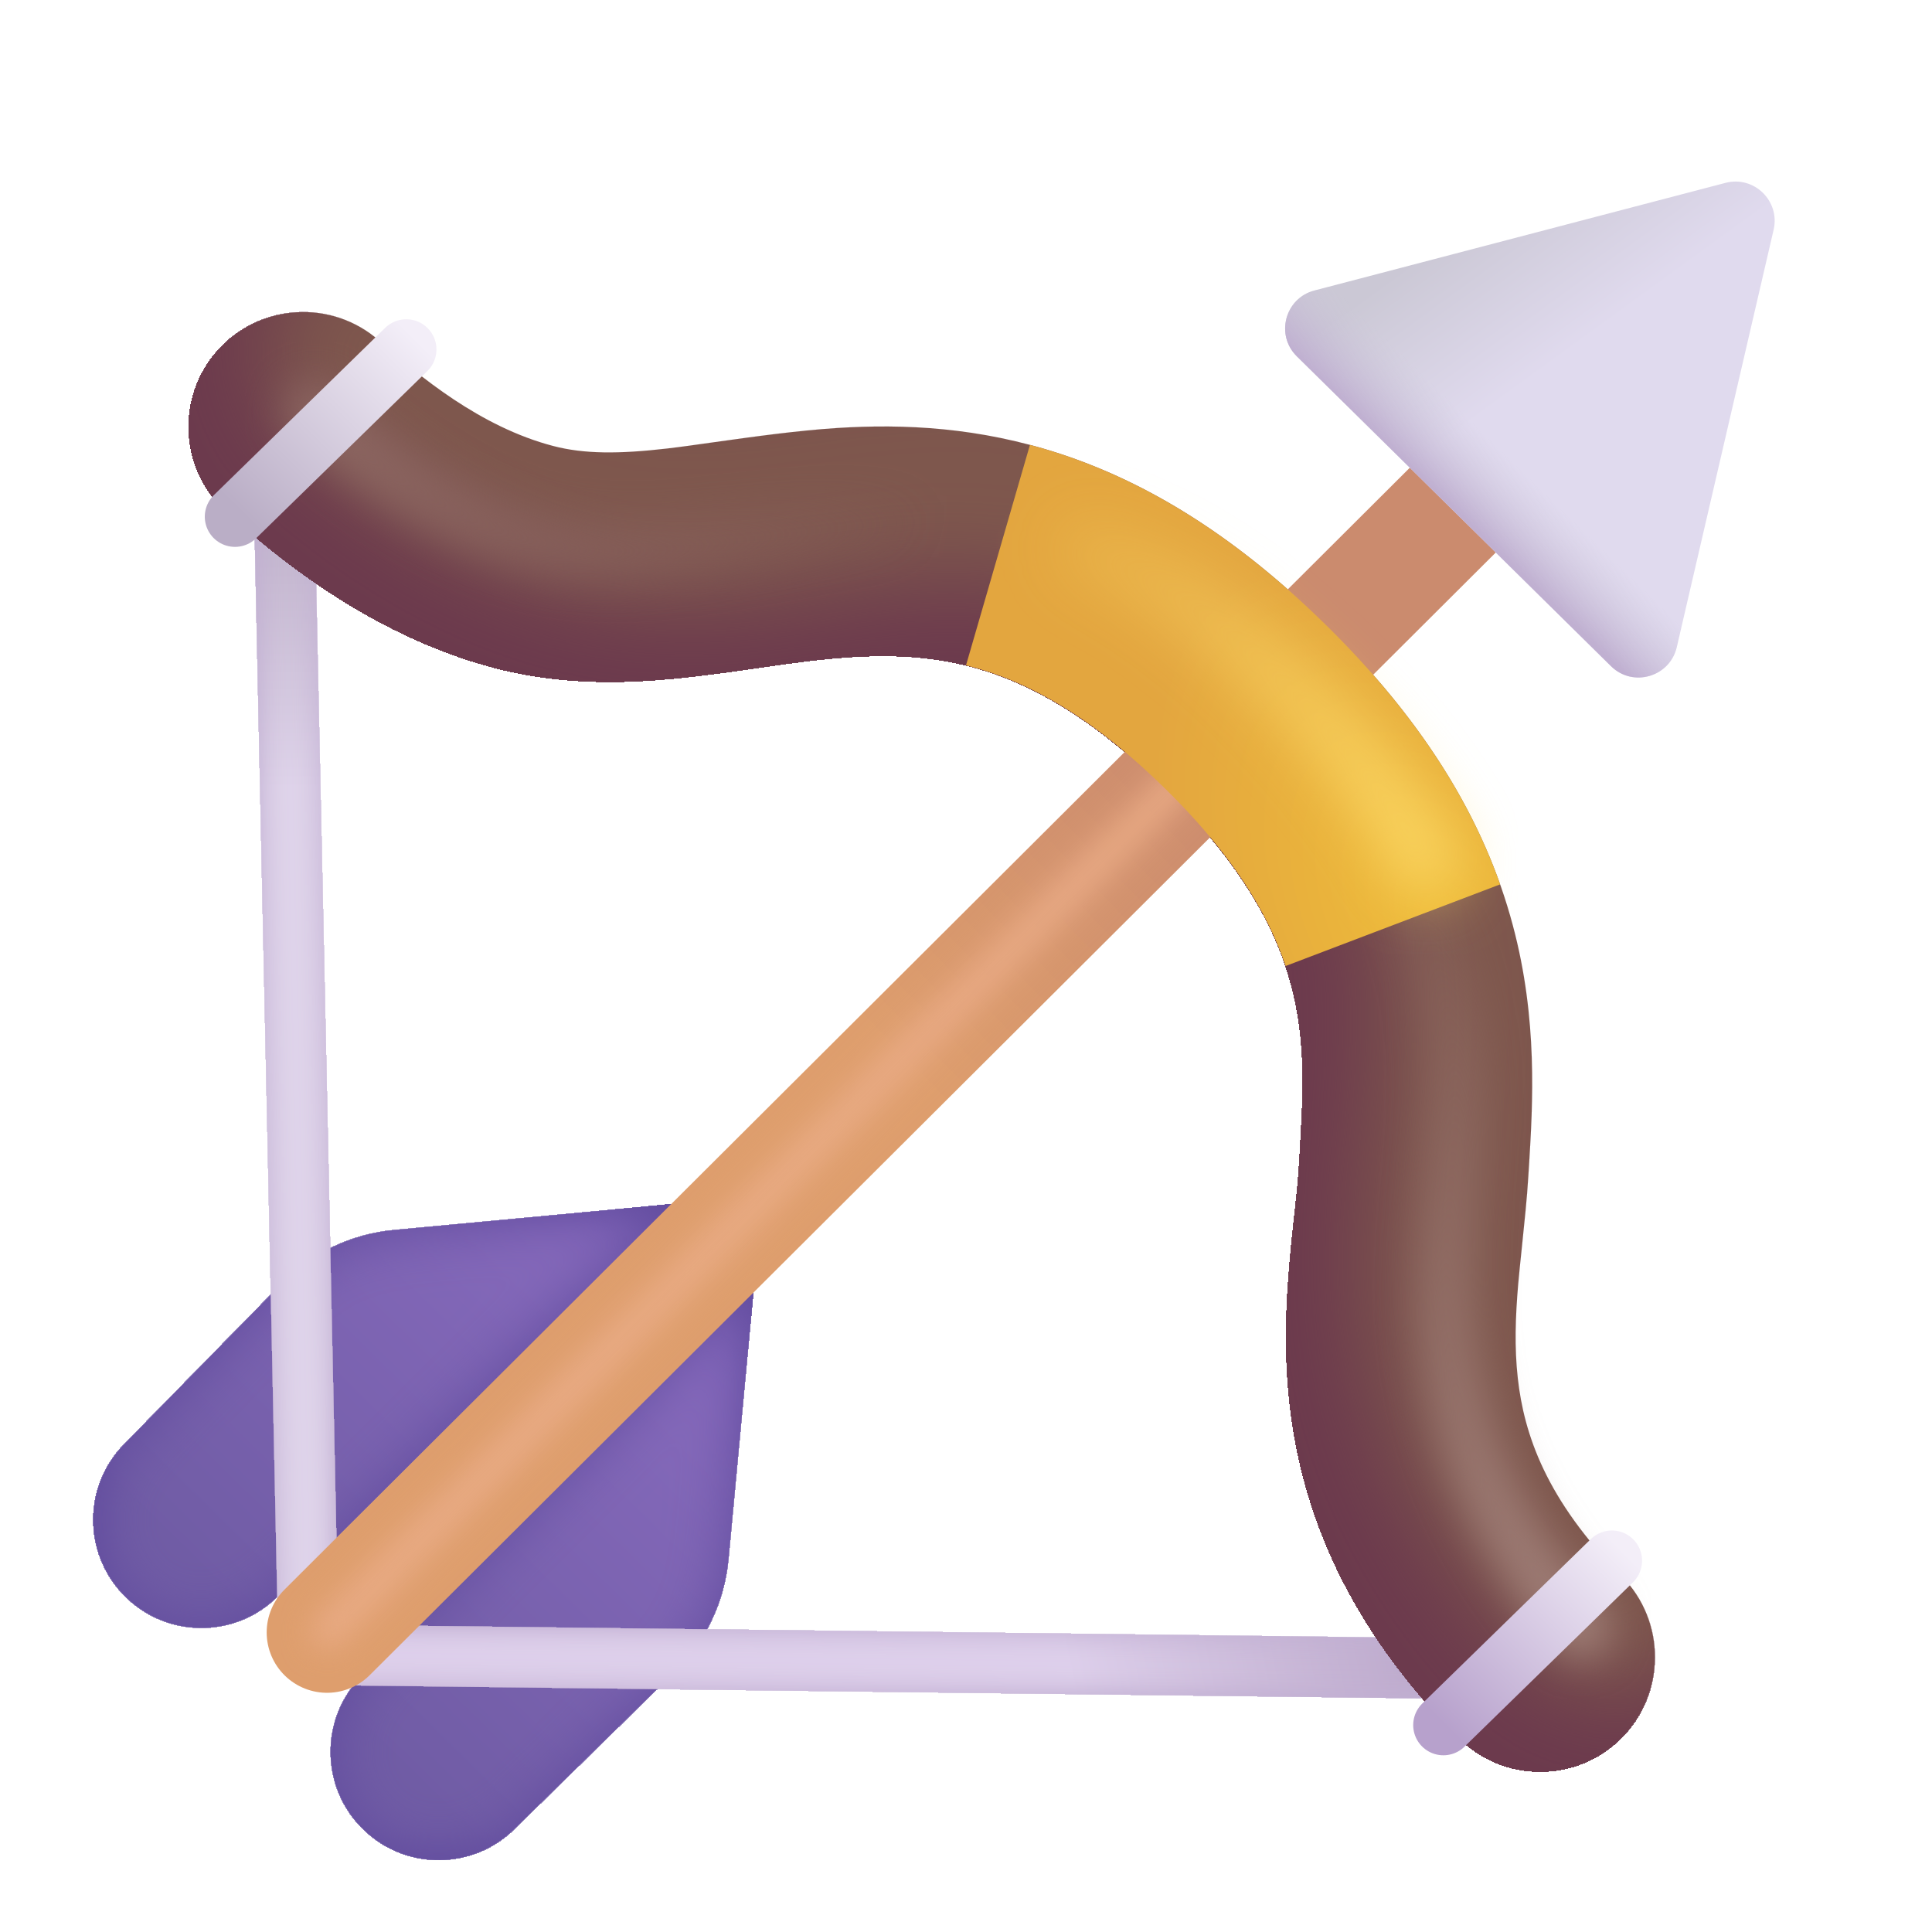
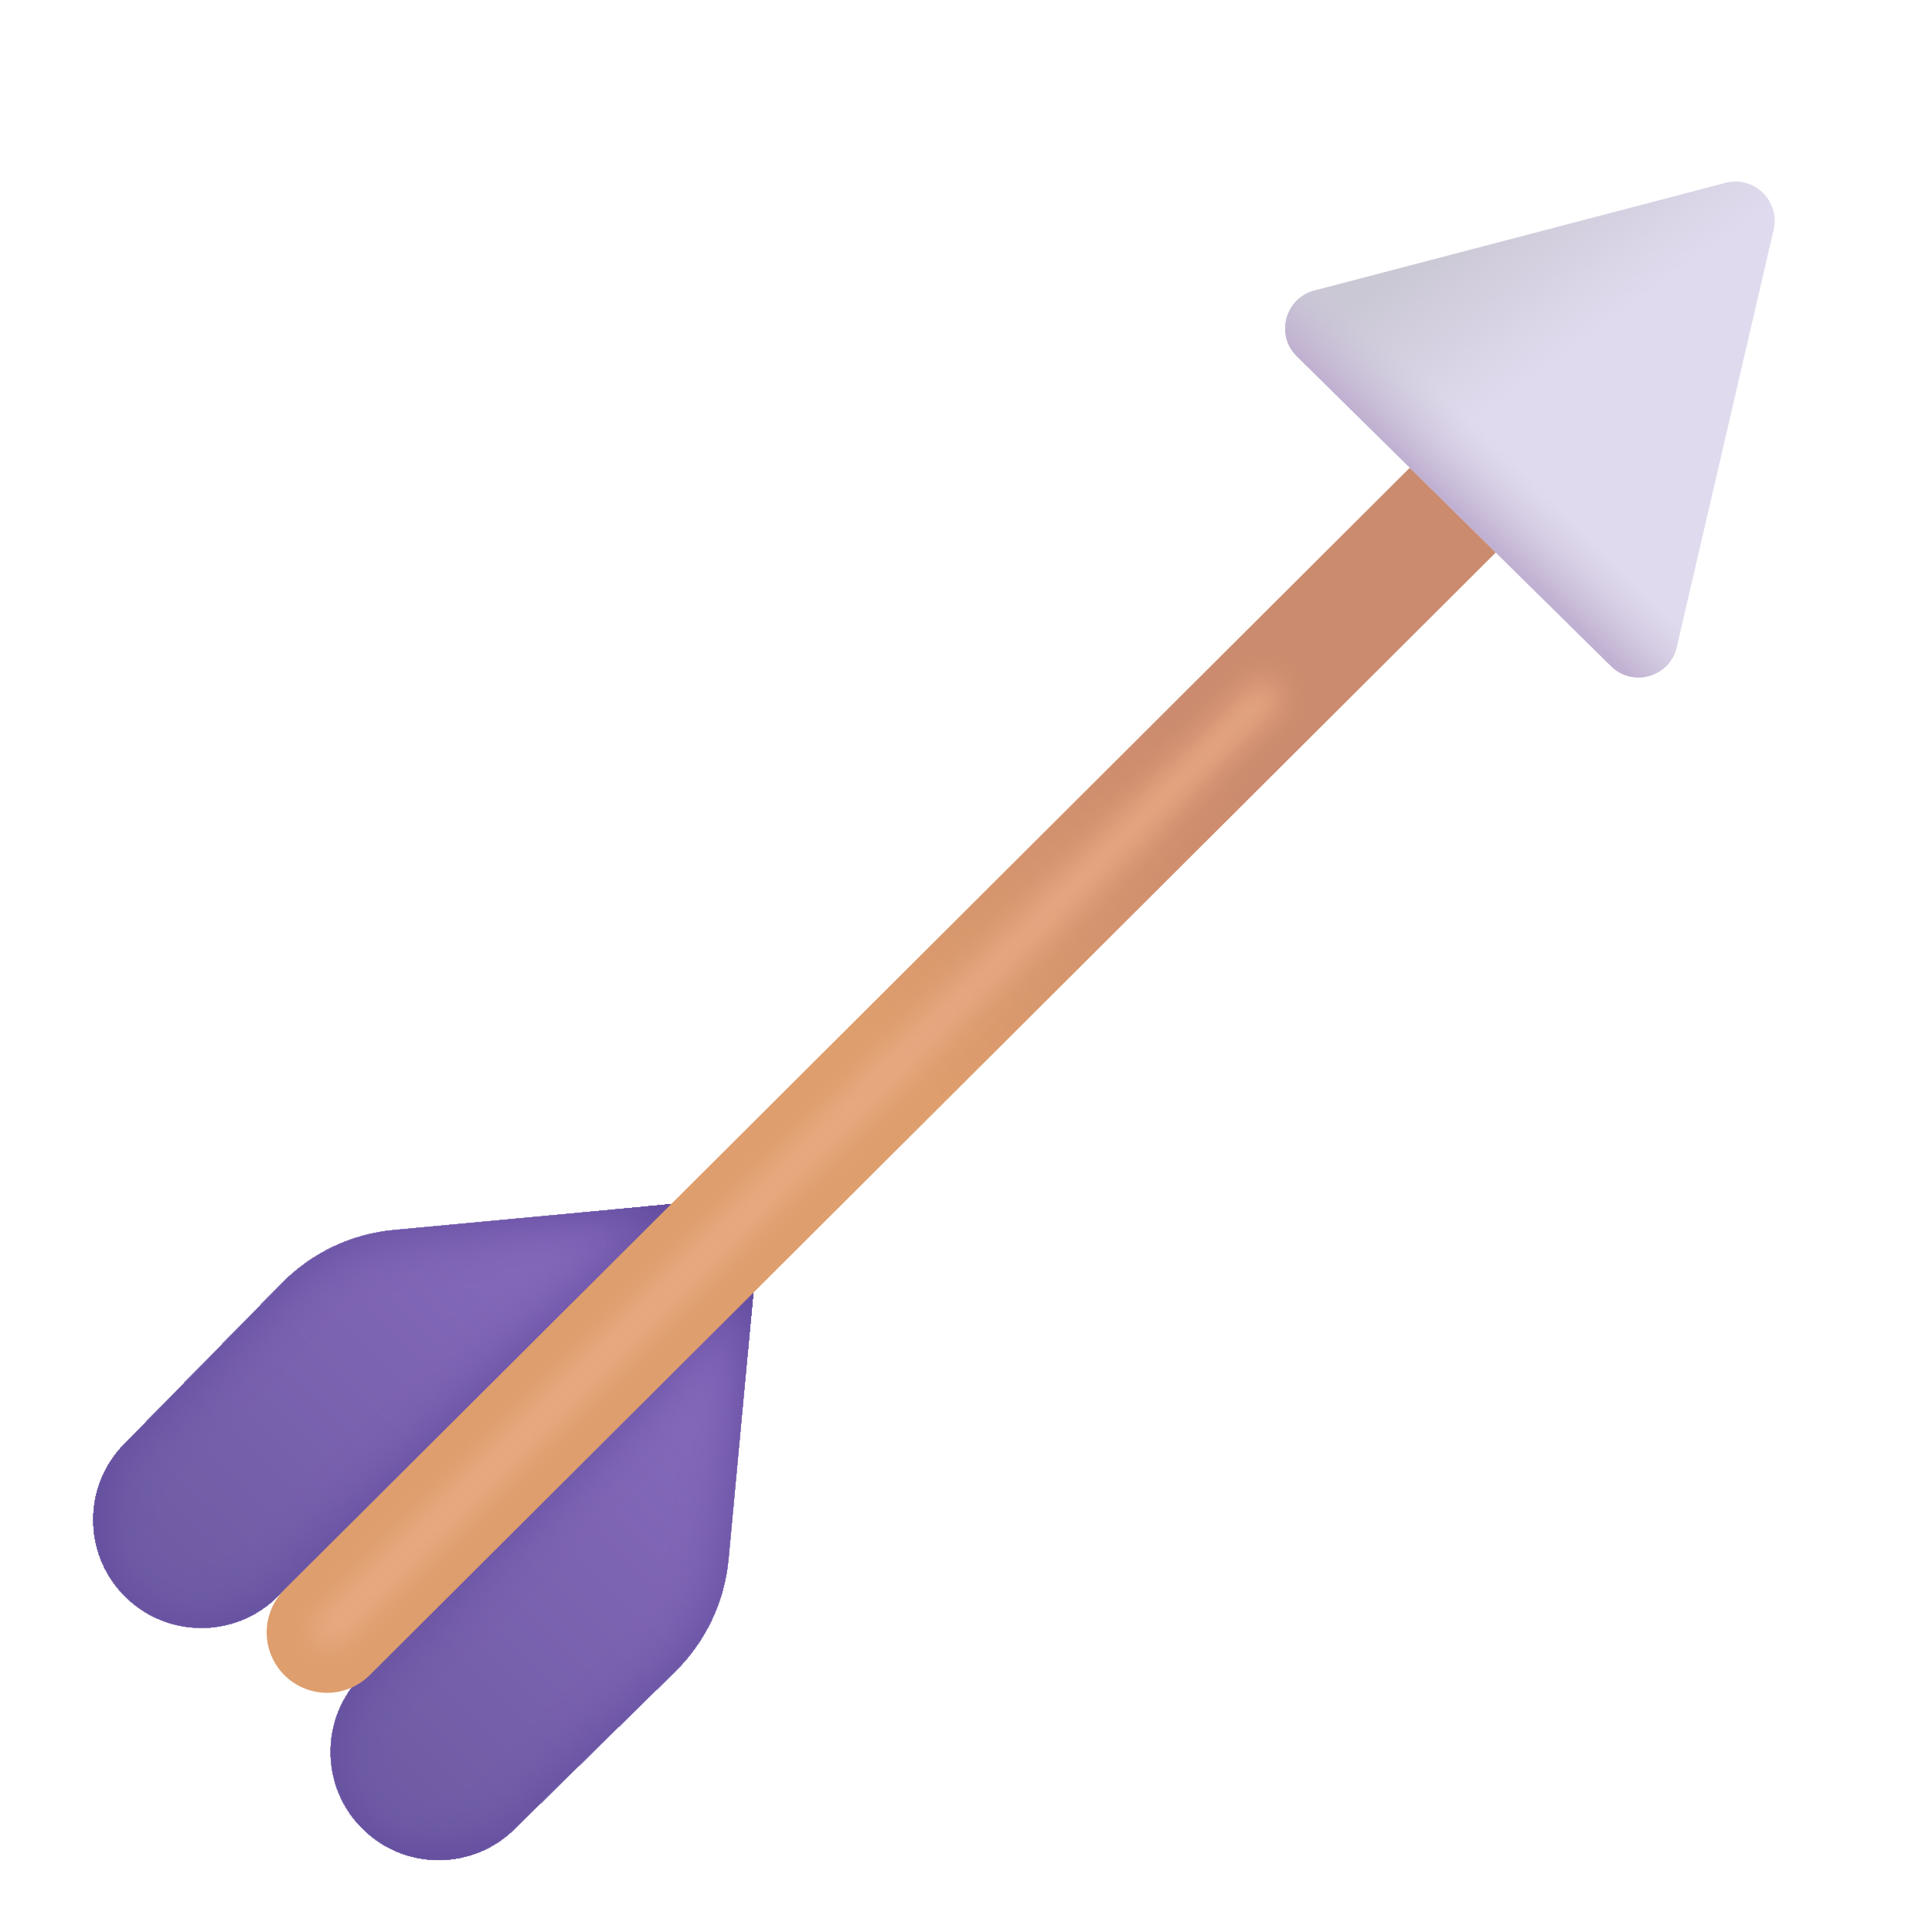
<svg xmlns="http://www.w3.org/2000/svg" width="32" height="32" viewBox="0 0 32 32" fill="none">
  <g filter="url(#filter0_i_18_24195)">
    <path d="M4.663 21.261L2.057 23.92C1.385 24.606 1.373 25.699 2.031 26.399C2.721 27.134 3.882 27.154 4.598 26.443L11.135 19.944L6.527 20.373C5.82 20.439 5.16 20.753 4.663 21.261Z" fill="url(#paint0_linear_18_24195)" />
    <path d="M11.178 27.69L8.519 30.296C7.833 30.968 6.739 30.98 6.04 30.322C5.305 29.631 5.285 28.47 5.996 27.755L12.495 21.217L12.066 25.826C12 26.532 11.685 27.193 11.178 27.69Z" fill="url(#paint1_linear_18_24195)" />
  </g>
-   <g filter="url(#filter1_i_18_24195)">
-     <path d="M4.698 7.881L5.104 27.006" stroke="url(#paint2_linear_18_24195)" stroke-linecap="round" />
-   </g>
-   <g filter="url(#filter2_i_18_24195)">
-     <path d="M5.604 27.413L23.698 27.631" stroke="url(#paint3_linear_18_24195)" stroke-linecap="round" />
-   </g>
-   <g filter="url(#filter3_i_18_24195)">
-     <path fill-rule="evenodd" clip-rule="evenodd" d="M3.606 5.807C4.303 5.022 5.504 4.952 6.288 5.649C6.938 6.226 7.953 7.071 9.163 7.387C9.674 7.521 10.251 7.521 11.049 7.429C11.265 7.404 11.533 7.366 11.831 7.324C12.454 7.237 13.205 7.131 13.869 7.089C14.974 7.019 16.219 7.075 17.567 7.519C18.916 7.964 20.264 8.762 21.634 10.038C23.582 11.853 24.599 13.609 25.057 15.326C25.474 16.883 25.387 18.29 25.326 19.291C25.321 19.36 25.317 19.427 25.313 19.493C25.294 19.828 25.247 20.268 25.207 20.658C25.183 20.886 25.161 21.096 25.147 21.259C25.099 21.812 25.083 22.32 25.139 22.823C25.242 23.754 25.607 24.841 26.861 26.107C27.599 26.853 27.593 28.056 26.847 28.794C26.101 29.532 24.898 29.526 24.16 28.781C22.304 26.906 21.56 25.024 21.362 23.241C21.267 22.386 21.303 21.6 21.361 20.933C21.391 20.582 21.42 20.317 21.446 20.084C21.477 19.8 21.503 19.562 21.52 19.27C21.522 19.237 21.524 19.205 21.526 19.173C21.589 18.103 21.639 17.253 21.386 16.307C21.14 15.384 20.555 14.227 19.043 12.818C18.015 11.86 17.132 11.377 16.378 11.129C15.623 10.88 14.893 10.832 14.108 10.881C13.564 10.915 13.119 10.98 12.614 11.053C12.279 11.102 11.917 11.154 11.483 11.204C10.526 11.314 9.394 11.375 8.202 11.063C6.033 10.496 4.427 9.078 3.764 8.489C2.979 7.792 2.909 6.591 3.606 5.807Z" fill="#7E574D" />
-   </g>
-   <g filter="url(#filter4_f_18_24195)">
-     <path d="M5.213 6.819C5.87 7.402 7.181 8.533 8.87 8.975C12.276 9.866 15.729 6.709 20.526 11.178C23.985 14.401 24.198 16.85 24.073 18.975C23.948 21.1 23.385 23.85 26.198 26.975" stroke="url(#paint4_linear_18_24195)" stroke-linecap="round" />
-     <path d="M5.213 6.819C5.87 7.402 7.181 8.533 8.87 8.975C12.276 9.866 15.729 6.709 20.526 11.178C23.985 14.401 24.198 16.85 24.073 18.975C23.948 21.1 23.385 23.85 26.198 26.975" stroke="url(#paint5_linear_18_24195)" stroke-linecap="round" />
-   </g>
  <path d="M5.417 27.038L25.698 6.819" stroke="url(#paint6_linear_18_24195)" stroke-width="2" stroke-linecap="round" />
  <g filter="url(#filter5_f_18_24195)">
    <path d="M5.417 27.038L20.948 11.538" stroke="url(#paint7_linear_18_24195)" stroke-width="0.5" stroke-linecap="round" />
  </g>
-   <path d="M23.907 28.573L26.698 25.85" stroke="url(#paint8_linear_18_24195)" stroke-linecap="round" />
-   <path d="M3.892 8.558L6.729 5.788" stroke="url(#paint9_linear_18_24195)" stroke-linecap="round" />
  <path d="M26.683 11.034L21.48 5.902C21.121 5.548 21.284 4.938 21.772 4.811L28.579 3.029C29.052 2.905 29.487 3.328 29.377 3.805L27.773 10.718C27.658 11.213 27.045 11.391 26.683 11.034Z" fill="url(#paint10_linear_18_24195)" />
  <path d="M26.683 11.034L21.48 5.902C21.121 5.548 21.284 4.938 21.772 4.811L28.579 3.029C29.052 2.905 29.487 3.328 29.377 3.805L27.773 10.718C27.658 11.213 27.045 11.391 26.683 11.034Z" fill="url(#paint11_linear_18_24195)" />
-   <path d="M21.294 16C21.003 15.132 20.392 14.075 19.043 12.818C18.015 11.86 17.132 11.377 16.378 11.129C16.251 11.087 16.126 11.051 16 11.02L17.059 7.369C17.227 7.413 17.396 7.463 17.567 7.519C18.916 7.964 20.264 8.762 21.634 10.038C23.326 11.615 24.316 13.147 24.847 14.648L21.294 16Z" fill="url(#paint12_radial_18_24195)" />
-   <g filter="url(#filter6_f_18_24195)">
-     <path d="M17.97 9.062C18.92 9.429 19.922 10.047 20.991 11.042C22.264 12.228 23.097 13.309 23.635 14.307" stroke="url(#paint13_linear_18_24195)" stroke-linecap="round" />
-   </g>
  <defs>
    <filter id="filter0_i_18_24195" x="1.545" y="19.944" width="10.95" height="10.864" filterUnits="userSpaceOnUse" color-interpolation-filters="sRGB">
      <feFlood flood-opacity="0" result="BackgroundImageFix" />
      <feBlend mode="normal" in="SourceGraphic" in2="BackgroundImageFix" result="shape" />
      <feColorMatrix in="SourceAlpha" type="matrix" values="0 0 0 0 0 0 0 0 0 0 0 0 0 0 0 0 0 0 127 0" result="hardAlpha" />
      <feOffset />
      <feGaussianBlur stdDeviation="0.5" />
      <feComposite in2="hardAlpha" operator="arithmetic" k2="-1" k3="1" />
      <feColorMatrix type="matrix" values="0 0 0 0 0.38 0 0 0 0 0.294 0 0 0 0 0.62 0 0 0 1 0" />
      <feBlend mode="normal" in2="shape" result="effect1_innerShadow_18_24195" />
    </filter>
    <filter id="filter1_i_18_24195" x="4.198" y="7.381" width="1.406" height="20.125" filterUnits="userSpaceOnUse" color-interpolation-filters="sRGB">
      <feFlood flood-opacity="0" result="BackgroundImageFix" />
      <feBlend mode="normal" in="SourceGraphic" in2="BackgroundImageFix" result="shape" />
      <feColorMatrix in="SourceAlpha" type="matrix" values="0 0 0 0 0 0 0 0 0 0 0 0 0 0 0 0 0 0 127 0" result="hardAlpha" />
      <feOffset />
      <feGaussianBlur stdDeviation="0.25" />
      <feComposite in2="hardAlpha" operator="arithmetic" k2="-1" k3="1" />
      <feColorMatrix type="matrix" values="0 0 0 0 0.757 0 0 0 0 0.686 0 0 0 0 0.824 0 0 0 1 0" />
      <feBlend mode="normal" in2="shape" result="effect1_innerShadow_18_24195" />
    </filter>
    <filter id="filter2_i_18_24195" x="5.104" y="26.913" width="19.094" height="1.219" filterUnits="userSpaceOnUse" color-interpolation-filters="sRGB">
      <feFlood flood-opacity="0" result="BackgroundImageFix" />
      <feBlend mode="normal" in="SourceGraphic" in2="BackgroundImageFix" result="shape" />
      <feColorMatrix in="SourceAlpha" type="matrix" values="0 0 0 0 0 0 0 0 0 0 0 0 0 0 0 0 0 0 127 0" result="hardAlpha" />
      <feOffset />
      <feGaussianBlur stdDeviation="0.25" />
      <feComposite in2="hardAlpha" operator="arithmetic" k2="-1" k3="1" />
      <feColorMatrix type="matrix" values="0 0 0 0 0.757 0 0 0 0 0.686 0 0 0 0 0.824 0 0 0 1 0" />
      <feBlend mode="normal" in2="shape" result="effect1_innerShadow_18_24195" />
    </filter>
    <filter id="filter3_i_18_24195" x="3.126" y="3.919" width="25.534" height="25.425" filterUnits="userSpaceOnUse" color-interpolation-filters="sRGB">
      <feFlood flood-opacity="0" result="BackgroundImageFix" />
      <feBlend mode="normal" in="SourceGraphic" in2="BackgroundImageFix" result="shape" />
      <feColorMatrix in="SourceAlpha" type="matrix" values="0 0 0 0 0 0 0 0 0 0 0 0 0 0 0 0 0 0 127 0" result="hardAlpha" />
      <feOffset dx="1.25" dy="-1.25" />
      <feGaussianBlur stdDeviation="0.75" />
      <feComposite in2="hardAlpha" operator="arithmetic" k2="-1" k3="1" />
      <feColorMatrix type="matrix" values="0 0 0 0 0.424 0 0 0 0 0.227 0 0 0 0 0.302 0 0 0 1 0" />
      <feBlend mode="normal" in2="shape" result="effect1_innerShadow_18_24195" />
    </filter>
    <filter id="filter4_f_18_24195" x="4.064" y="5.669" width="23.284" height="22.456" filterUnits="userSpaceOnUse" color-interpolation-filters="sRGB">
      <feFlood flood-opacity="0" result="BackgroundImageFix" />
      <feBlend mode="normal" in="SourceGraphic" in2="BackgroundImageFix" result="shape" />
      <feGaussianBlur stdDeviation="0.325" result="effect1_foregroundBlur_18_24195" />
    </filter>
    <filter id="filter5_f_18_24195" x="4.667" y="10.788" width="17.031" height="17" filterUnits="userSpaceOnUse" color-interpolation-filters="sRGB">
      <feFlood flood-opacity="0" result="BackgroundImageFix" />
      <feBlend mode="normal" in="SourceGraphic" in2="BackgroundImageFix" result="shape" />
      <feGaussianBlur stdDeviation="0.25" result="effect1_foregroundBlur_18_24195" />
    </filter>
    <filter id="filter6_f_18_24195" x="16.47" y="7.562" width="8.665" height="8.245" filterUnits="userSpaceOnUse" color-interpolation-filters="sRGB">
      <feFlood flood-opacity="0" result="BackgroundImageFix" />
      <feBlend mode="normal" in="SourceGraphic" in2="BackgroundImageFix" result="shape" />
      <feGaussianBlur stdDeviation="0.5" result="effect1_foregroundBlur_18_24195" />
    </filter>
    <linearGradient id="paint0_linear_18_24195" x1="11.698" y1="20.475" x2="4.76" y2="27.538" gradientUnits="userSpaceOnUse">
      <stop stop-color="#8A6CC0" />
      <stop offset="1" stop-color="#705CA5" />
    </linearGradient>
    <linearGradient id="paint1_linear_18_24195" x1="11.698" y1="20.475" x2="4.76" y2="27.538" gradientUnits="userSpaceOnUse">
      <stop stop-color="#8A6CC0" />
      <stop offset="1" stop-color="#705CA5" />
    </linearGradient>
    <linearGradient id="paint2_linear_18_24195" x1="4.901" y1="7.881" x2="4.901" y2="13.065" gradientUnits="userSpaceOnUse">
      <stop stop-color="#BBADC6" />
      <stop offset="1" stop-color="#DFD4EA" />
    </linearGradient>
    <linearGradient id="paint3_linear_18_24195" x1="23.343" y1="27.631" x2="17.909" y2="28.772" gradientUnits="userSpaceOnUse">
      <stop stop-color="#BEABCD" />
      <stop offset="1" stop-color="#DED0EB" />
    </linearGradient>
    <linearGradient id="paint4_linear_18_24195" x1="5.573" y1="6.819" x2="15.456" y2="8.725" gradientUnits="userSpaceOnUse">
      <stop stop-color="#8C6661" />
      <stop offset="1" stop-color="#8C6661" stop-opacity="0" />
    </linearGradient>
    <linearGradient id="paint5_linear_18_24195" x1="25.698" y1="27.975" x2="23.135" y2="13.163" gradientUnits="userSpaceOnUse">
      <stop stop-color="#A18079" />
      <stop offset="1" stop-color="#A18079" stop-opacity="0" />
    </linearGradient>
    <linearGradient id="paint6_linear_18_24195" x1="24.01" y1="8.538" x2="5.417" y2="26.663" gradientUnits="userSpaceOnUse">
      <stop offset="0.217" stop-color="#CB8B6E" />
      <stop offset="0.497" stop-color="#DE9E6D" />
    </linearGradient>
    <linearGradient id="paint7_linear_18_24195" x1="6.76" y1="25.85" x2="21.948" y2="10.1" gradientUnits="userSpaceOnUse">
      <stop stop-color="#EAAC87" />
      <stop offset="1" stop-color="#EAAB85" />
    </linearGradient>
    <linearGradient id="paint8_linear_18_24195" x1="27.045" y1="25.85" x2="24.139" y2="28.786" gradientUnits="userSpaceOnUse">
      <stop stop-color="#F3EEF8" />
      <stop offset="1" stop-color="#B7A1CC" />
    </linearGradient>
    <linearGradient id="paint9_linear_18_24195" x1="7.073" y1="5.788" x2="4.198" y2="8.694" gradientUnits="userSpaceOnUse">
      <stop stop-color="#F3EEF8" />
      <stop offset="1" stop-color="#BAAEC6" />
    </linearGradient>
    <linearGradient id="paint10_linear_18_24195" x1="28.115" y1="8.691" x2="24.404" y2="3.588" gradientUnits="userSpaceOnUse">
      <stop offset="0.564" stop-color="#E0DAEE" />
      <stop offset="1" stop-color="#CBC8D5" />
    </linearGradient>
    <linearGradient id="paint11_linear_18_24195" x1="24.47" y1="8.823" x2="25.34" y2="7.929" gradientUnits="userSpaceOnUse">
      <stop offset="0.024" stop-color="#C0B0D1" />
      <stop offset="1" stop-color="#CDC7DA" stop-opacity="0" />
    </linearGradient>
    <radialGradient id="paint12_radial_18_24195" cx="0" cy="0" r="1" gradientUnits="userSpaceOnUse" gradientTransform="translate(24.0062 15.3845) rotate(-122.152) scale(6.73213 3.97576)">
      <stop offset="0.078" stop-color="#EEBB3A" />
      <stop offset="1" stop-color="#E3A63F" />
    </radialGradient>
    <linearGradient id="paint13_linear_18_24195" x1="25.2" y1="15.646" x2="15.524" y2="8.223" gradientUnits="userSpaceOnUse">
      <stop stop-color="#FFDF6E" />
      <stop offset="1" stop-color="#FFDF6E" stop-opacity="0" />
    </linearGradient>
  </defs>
</svg>
